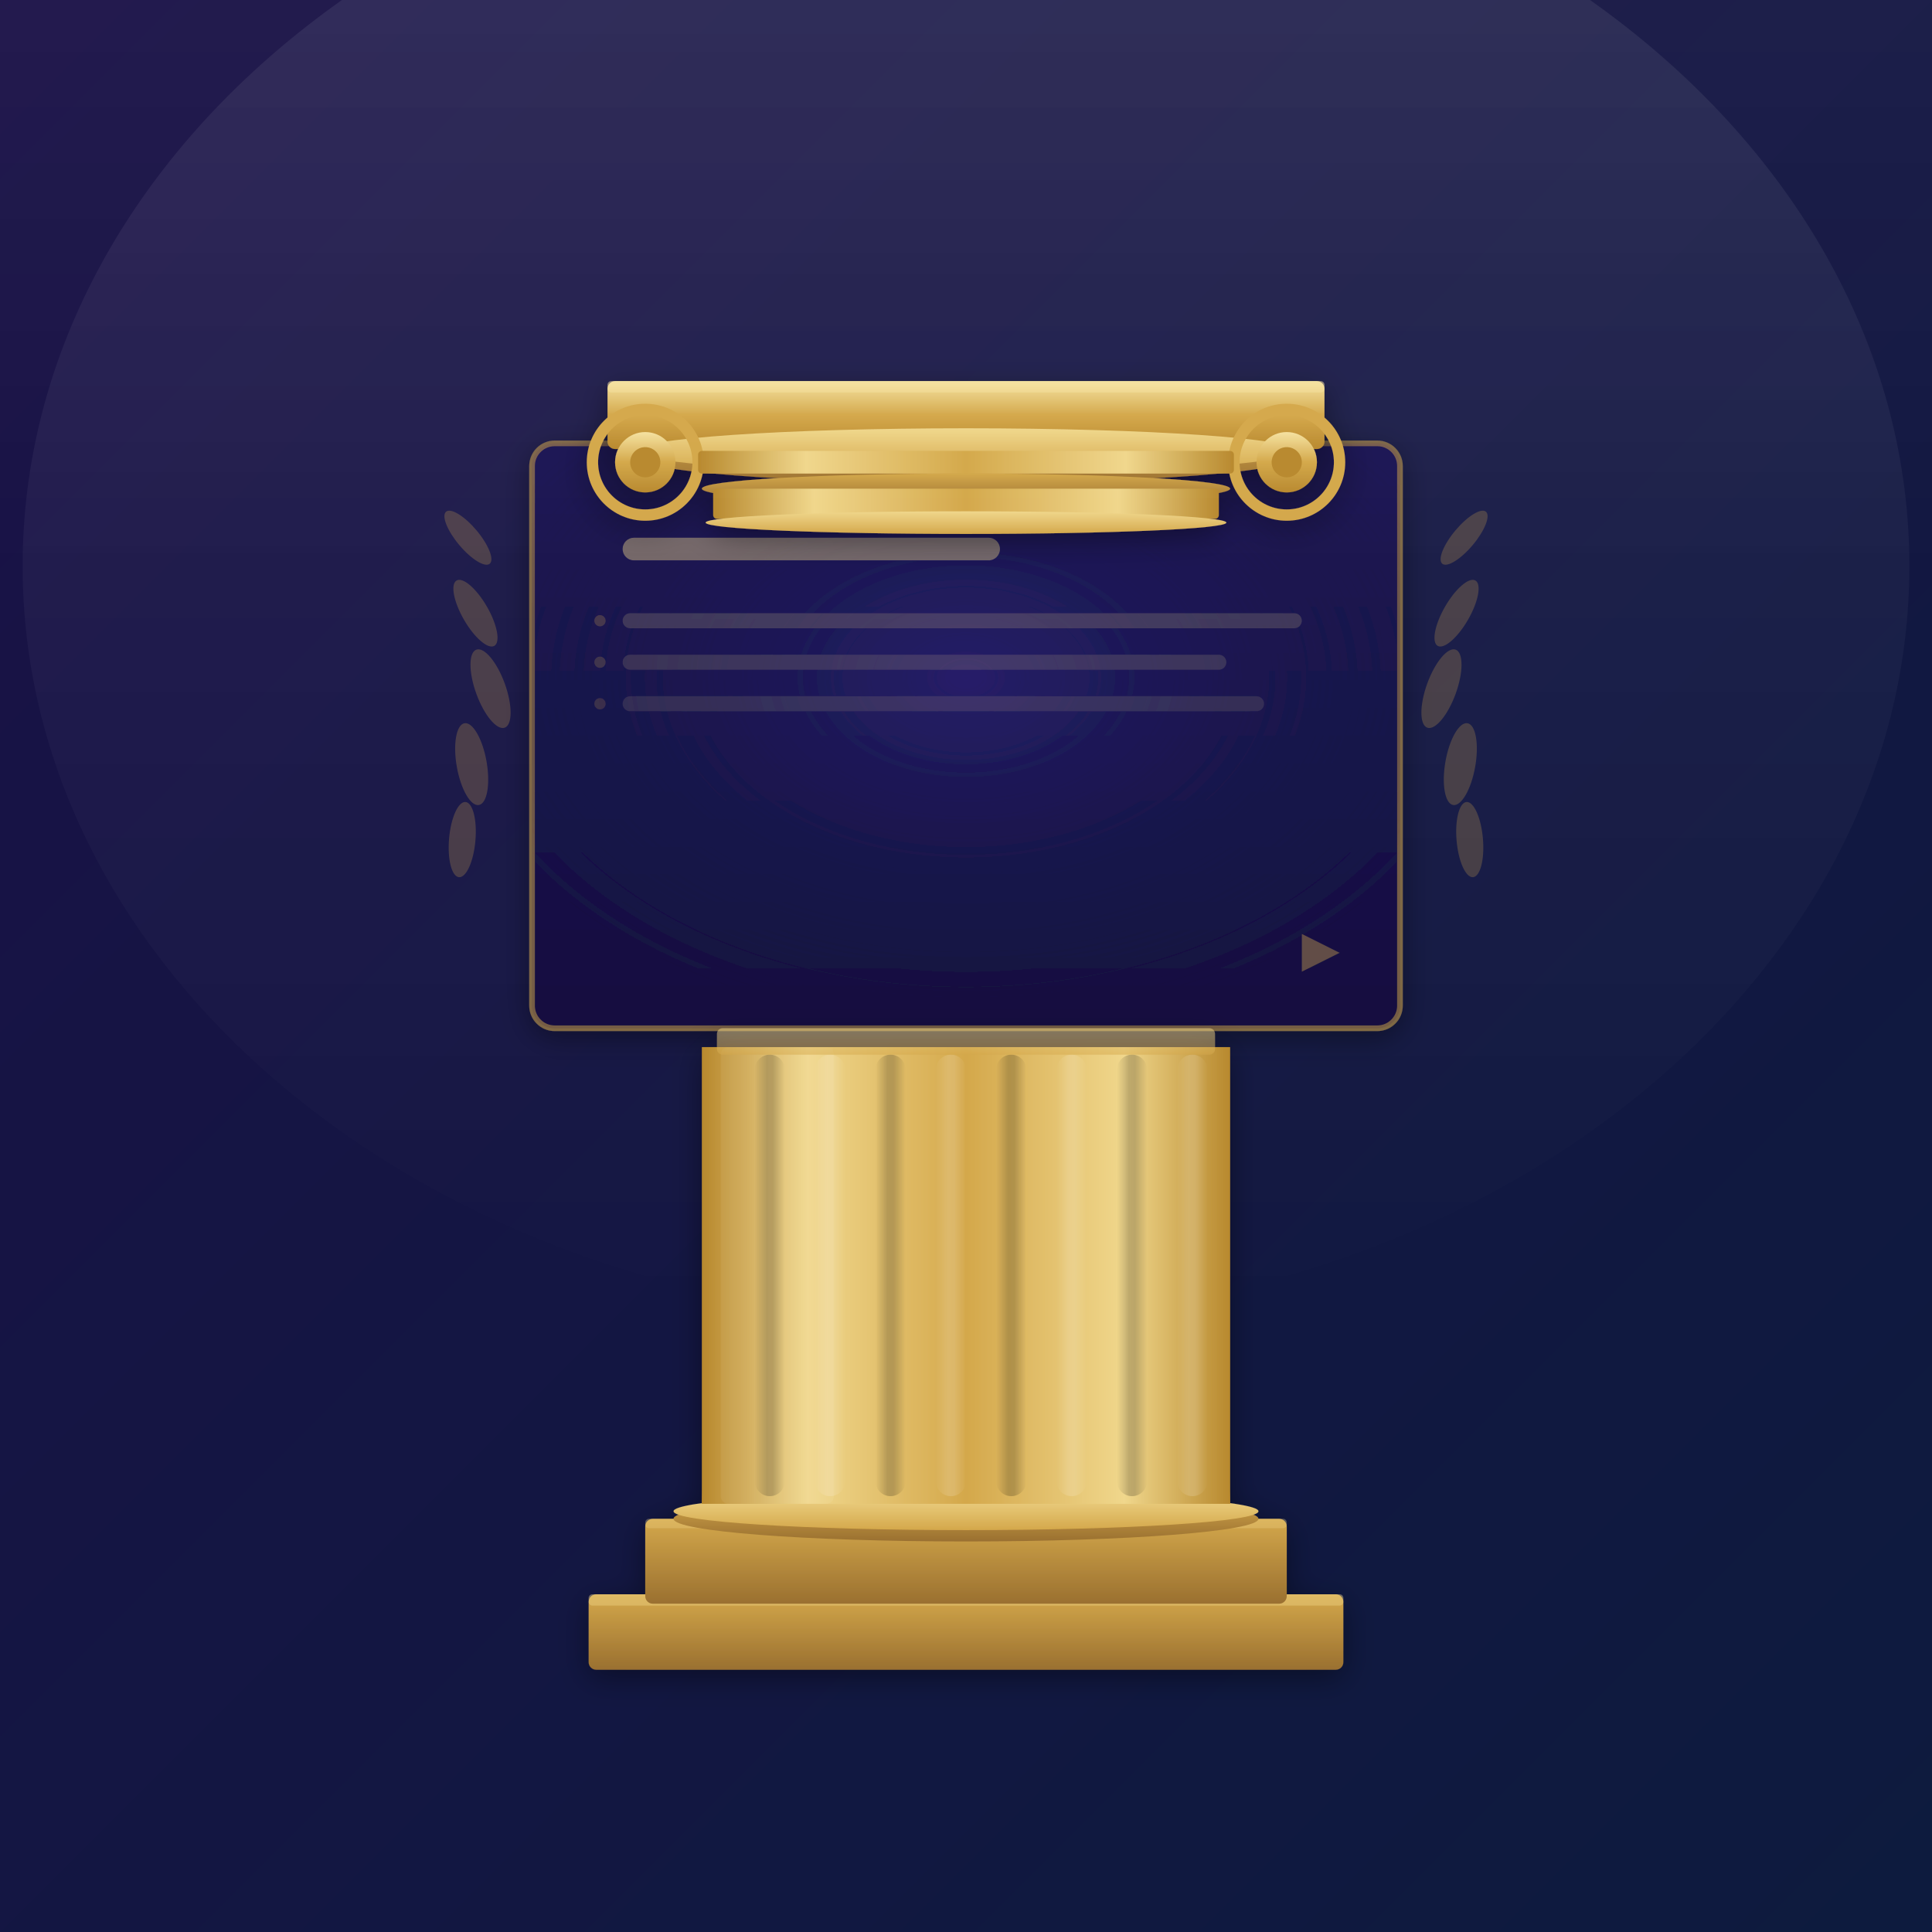
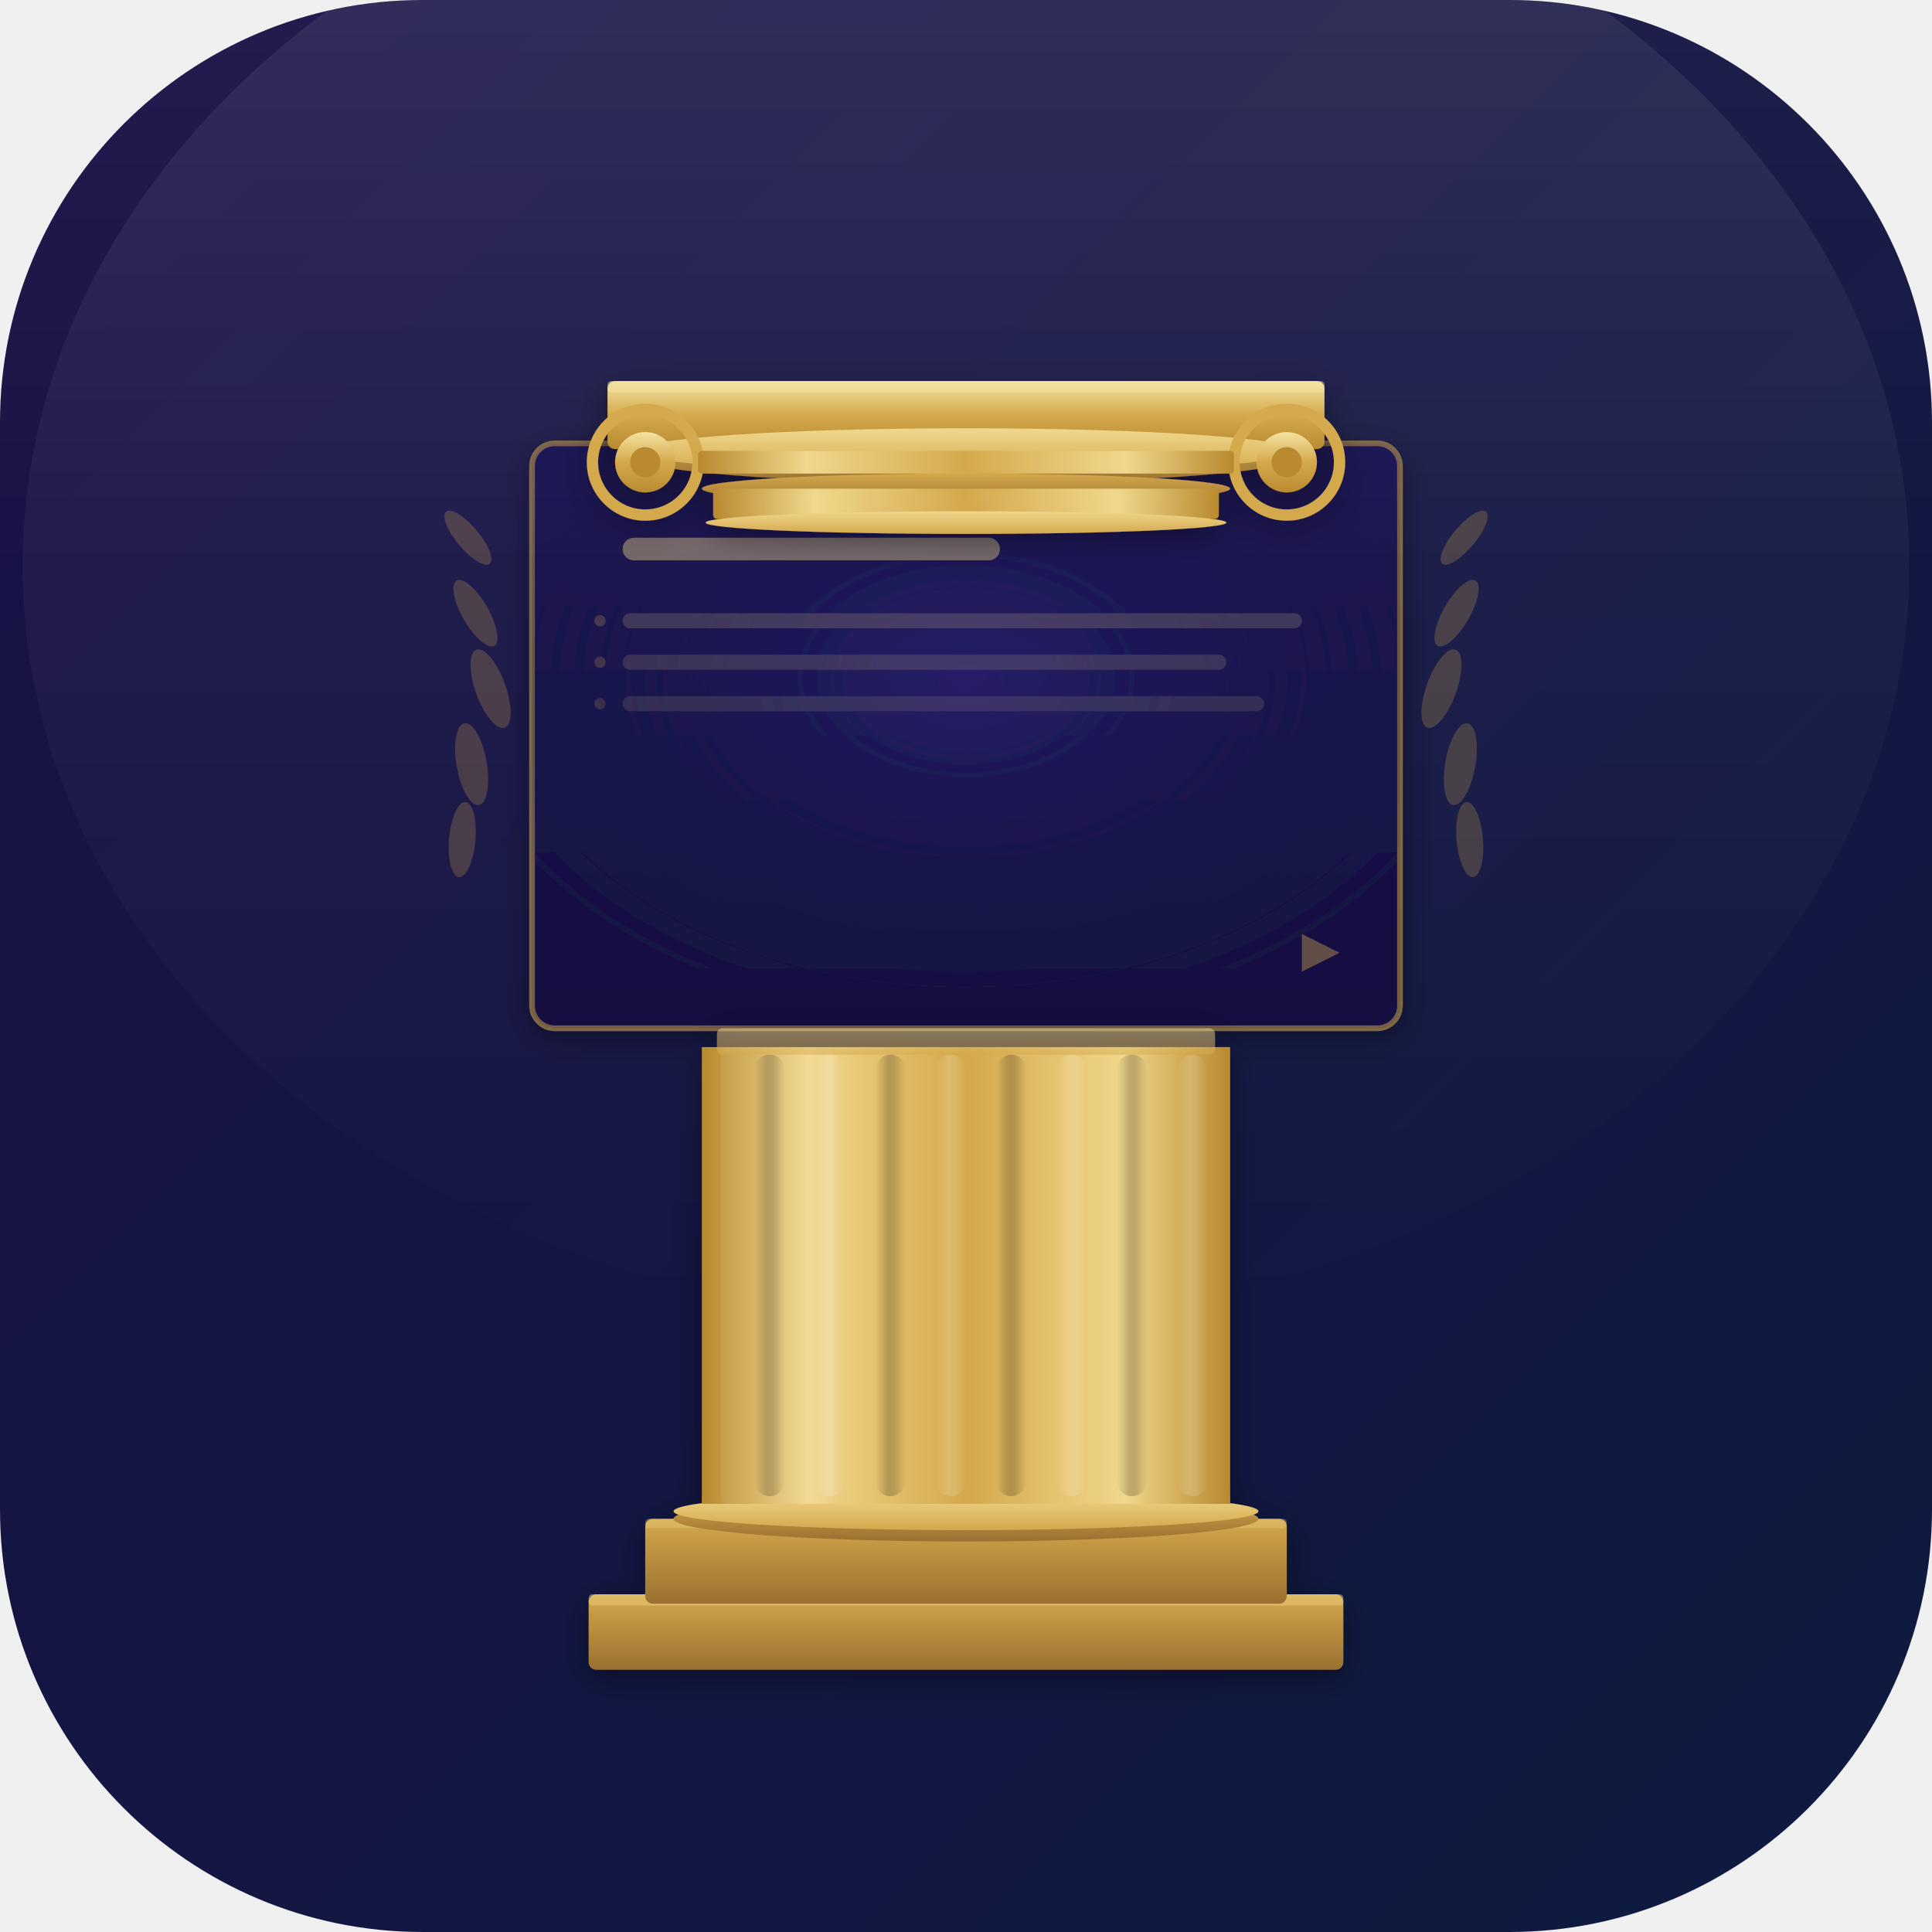
<svg xmlns="http://www.w3.org/2000/svg" viewBox="0 0 1024 1024" width="1024" height="1024">
  <defs>
    <linearGradient id="bg-gradient" x1="0" y1="0" x2="1" y2="1">
      <stop offset="0%" stop-color="#1a1147" />
      <stop offset="100%" stop-color="#0d1b3e" />
    </linearGradient>
    <linearGradient id="gold-gradient" x1="0" y1="0" x2="1" y2="0">
      <stop offset="0%" stop-color="#b8892e" />
      <stop offset="20%" stop-color="#f0d78c" />
      <stop offset="50%" stop-color="#d4a84b" />
      <stop offset="80%" stop-color="#f0d78c" />
      <stop offset="100%" stop-color="#b8892e" />
    </linearGradient>
    <linearGradient id="gold-highlight" x1="0" y1="0" x2="0" y2="1">
      <stop offset="0%" stop-color="#f0d78c" />
      <stop offset="100%" stop-color="#d4a84b" />
    </linearGradient>
    <linearGradient id="gold-shadow" x1="0" y1="0" x2="0" y2="1">
      <stop offset="0%" stop-color="#d4a84b" />
      <stop offset="100%" stop-color="#9a7030" />
    </linearGradient>
    <linearGradient id="capital-gradient" x1="0" y1="0" x2="0" y2="1">
      <stop offset="0%" stop-color="#f5e2a0" />
      <stop offset="50%" stop-color="#d4a84b" />
      <stop offset="100%" stop-color="#b8892e" />
    </linearGradient>
    <linearGradient id="base-gradient" x1="0" y1="0" x2="0" y2="1">
      <stop offset="0%" stop-color="#d4a84b" />
      <stop offset="100%" stop-color="#9a7030" />
    </linearGradient>
    <radialGradient id="slide-glow" cx="0.5" cy="0.4" r="0.6">
      <stop offset="0%" stop-color="#2a2070" stop-opacity="0.8" />
      <stop offset="100%" stop-color="#0d1b3e" stop-opacity="0" />
    </radialGradient>
    <linearGradient id="slide-bg" x1="0" y1="0" x2="0" y2="1">
      <stop offset="0%" stop-color="#1e1555" />
      <stop offset="100%" stop-color="#151040" />
    </linearGradient>
    <filter id="drop-shadow" x="-10%" y="-10%" width="130%" height="130%">
      <feDropShadow dx="0" dy="4" stdDeviation="8" flood-color="#000000" flood-opacity="0.4" />
    </filter>
    <filter id="soft-glow" x="-20%" y="-20%" width="140%" height="140%">
      <feGaussianBlur in="SourceGraphic" stdDeviation="6" result="blur" />
      <feMerge>
        <feMergeNode in="blur" />
        <feMergeNode in="SourceGraphic" />
      </feMerge>
    </filter>
    <linearGradient id="ambient-light" x1="0" y1="0" x2="0" y2="1">
      <stop offset="0%" stop-color="#ffffff" stop-opacity="0.08" />
      <stop offset="100%" stop-color="#ffffff" stop-opacity="0" />
    </linearGradient>
    <linearGradient id="flute-light" x1="0" y1="0" x2="1" y2="0">
      <stop offset="0%" stop-color="#ffffff" stop-opacity="0" />
      <stop offset="40%" stop-color="#ffffff" stop-opacity="0.15" />
      <stop offset="60%" stop-color="#ffffff" stop-opacity="0.15" />
      <stop offset="100%" stop-color="#ffffff" stop-opacity="0" />
    </linearGradient>
    <linearGradient id="flute-shadow" x1="0" y1="0" x2="1" y2="0">
      <stop offset="0%" stop-color="#000000" stop-opacity="0" />
      <stop offset="40%" stop-color="#000000" stop-opacity="0.2" />
      <stop offset="60%" stop-color="#000000" stop-opacity="0.2" />
      <stop offset="100%" stop-color="#000000" stop-opacity="0" />
    </linearGradient>
+     <clipPath id="squircle">
+       <rect width="1024" height="1024" rx="224" ry="224" />
+     </clipPath>
  </defs>
-   <g id="background">
-     <rect width="1024" height="1024" fill="url(#bg-gradient)" />
-     <ellipse cx="512" cy="300" rx="500" ry="400" fill="url(#ambient-light)" />
+   <g clip-path="url(#squircle)">
+     <g id="background">
+       <rect width="1024" height="1024" fill="url(#bg-gradient)" />
+       <ellipse cx="512" cy="300" rx="500" ry="400" fill="url(#ambient-light)" />
+     </g>
+     <g id="content" transform="translate(0, 15)">
+       <g id="slide" filter="url(#drop-shadow)">
+         <rect x="282" y="220" width="460" height="310" rx="12" ry="12" fill="url(#slide-bg)" stroke="#d4a84b" stroke-width="3" stroke-opacity="0.5" />
+         <rect x="282" y="220" width="460" height="310" rx="12" ry="12" fill="url(#slide-glow)" />
+         <g id="slide-content" opacity="0.6">
+           <rect x="330" y="270" width="200" height="12" rx="6" fill="#f0d78c" opacity="0.7" />
+           <rect x="330" y="310" width="360" height="8" rx="4" fill="#f0d78c" opacity="0.3" />
+           <rect x="330" y="332" width="320" height="8" rx="4" fill="#f0d78c" opacity="0.25" />
+           <rect x="330" y="354" width="340" height="8" rx="4" fill="#f0d78c" opacity="0.2" />
+           <circle cx="318" cy="314" r="3" fill="#d4a84b" opacity="0.4" />
+           <circle cx="318" cy="336" r="3" fill="#d4a84b" opacity="0.35" />
+           <circle cx="318" cy="358" r="3" fill="#d4a84b" opacity="0.3" />
+         </g>
+         <polygon points="690,500 690,480 710,490" fill="#d4a84b" opacity="0.4" />
+       </g>
+       <g id="column" filter="url(#drop-shadow)">
+         <g id="column-base">
+           <rect x="312" y="830" width="400" height="40" rx="4" fill="url(#base-gradient)" />
+           <rect x="312" y="830" width="400" height="6" rx="2" fill="#f0d78c" opacity="0.4" />
+           <rect x="342" y="790" width="340" height="45" rx="4" fill="url(#base-gradient)" />
+           <rect x="342" y="790" width="340" height="5" rx="2" fill="#f0d78c" opacity="0.3" />
+           <ellipse cx="512" cy="790" rx="155" ry="12" fill="url(#gold-shadow)" />
+           <ellipse cx="512" cy="786" rx="155" ry="10" fill="url(#gold-highlight)" />
+         </g>
+         <g id="column-shaft">
+           <polygon points="372,540 372,782 652,782 652,540" fill="url(#gold-gradient)" />
+           <polygon points="382,540 372,782 652,782 642,540" fill="url(#gold-gradient)" />
+           <rect x="400" y="544" width="16" height="234" rx="8" fill="url(#flute-shadow)" />
+           <rect x="432" y="544" width="16" height="234" rx="8" fill="url(#flute-light)" />
+           <rect x="464" y="544" width="16" height="234" rx="8" fill="url(#flute-shadow)" />
+           <rect x="496" y="544" width="16" height="234" rx="8" fill="url(#flute-light)" />
+           <rect x="528" y="544" width="16" height="234" rx="8" fill="url(#flute-shadow)" />
+           <rect x="560" y="544" width="16" height="234" rx="8" fill="url(#flute-light)" />
+           <rect x="592" y="544" width="16" height="234" rx="8" fill="url(#flute-shadow)" />
+           <rect x="624" y="544" width="16" height="234" rx="8" fill="url(#flute-light)" />
+           <rect x="382" y="540" width="60" height="242" fill="#ffffff" opacity="0.06" rx="4" />
+         </g>
+         <g id="column-capital">
+           <rect x="322" y="187" width="380" height="36" rx="4" fill="url(#capital-gradient)" />
+           <rect x="322" y="187" width="380" height="6" rx="2" fill="#f5e2a0" opacity="0.5" />
+           <ellipse cx="512" cy="227" rx="175" ry="14" fill="url(#gold-shadow)" />
+           <ellipse cx="512" cy="224" rx="175" ry="12" fill="url(#gold-highlight)" />
+           <circle cx="342" cy="230" r="28" fill="none" stroke="#d4a84b" stroke-width="6" />
+           <circle cx="342" cy="230" r="16" fill="url(#capital-gradient)" />
+           <circle cx="342" cy="230" r="8" fill="#b8892e" />
+           <circle cx="682" cy="230" r="28" fill="none" stroke="#d4a84b" stroke-width="6" />
+           <circle cx="682" cy="230" r="16" fill="url(#capital-gradient)" />
+           <circle cx="682" cy="230" r="8" fill="#b8892e" />
+           <rect x="370" y="224" width="284" height="12" rx="2" fill="url(#gold-gradient)" />
+           <ellipse cx="512" cy="244" rx="140" ry="8" fill="url(#gold-shadow)" />
+           <rect x="378" y="244" width="268" height="16" rx="2" fill="url(#gold-gradient)" />
+           <ellipse cx="512" cy="262" rx="138" ry="6" fill="url(#gold-highlight)" />
+         </g>
+         <rect x="380" y="530" width="264" height="14" rx="3" fill="url(#gold-highlight)" opacity="0.5" />
+       </g>
+       <g id="laurel-accent" opacity="0.25">
+         <ellipse cx="260" cy="350" rx="8" ry="22" fill="#d4a84b" transform="rotate(-20, 260, 350)" />
+         <ellipse cx="252" cy="310" rx="7" ry="20" fill="#d4a84b" transform="rotate(-30, 252, 310)" />
+         <ellipse cx="248" cy="270" rx="6" ry="18" fill="#d4a84b" transform="rotate(-40, 248, 270)" />
+         <ellipse cx="250" cy="390" rx="8" ry="22" fill="#d4a84b" transform="rotate(-10, 250, 390)" />
+         <ellipse cx="245" cy="430" rx="7" ry="20" fill="#d4a84b" transform="rotate(5, 245, 430)" />
+         <ellipse cx="764" cy="350" rx="8" ry="22" fill="#d4a84b" transform="rotate(20, 764, 350)" />
+         <ellipse cx="772" cy="310" rx="7" ry="20" fill="#d4a84b" transform="rotate(30, 772, 310)" />
+         <ellipse cx="776" cy="270" rx="6" ry="18" fill="#d4a84b" transform="rotate(40, 776, 270)" />
+         <ellipse cx="774" cy="390" rx="8" ry="22" fill="#d4a84b" transform="rotate(10, 774, 390)" />
+         <ellipse cx="779" cy="430" rx="7" ry="20" fill="#d4a84b" transform="rotate(-5, 779, 430)" />
+       </g>
+     </g>
+     <rect x="0" y="0" width="1024" height="300" fill="url(#ambient-light)" opacity="0.5" />
  </g>
-   <g id="content" transform="translate(0, 15)">
-     <g id="slide" filter="url(#drop-shadow)">
-       <rect x="282" y="220" width="460" height="310" rx="12" ry="12" fill="url(#slide-bg)" stroke="#d4a84b" stroke-width="3" stroke-opacity="0.5" />
-       <rect x="282" y="220" width="460" height="310" rx="12" ry="12" fill="url(#slide-glow)" />
-       <g id="slide-content" opacity="0.6">
-         <rect x="330" y="270" width="200" height="12" rx="6" fill="#f0d78c" opacity="0.7" />
-         <rect x="330" y="310" width="360" height="8" rx="4" fill="#f0d78c" opacity="0.3" />
-         <rect x="330" y="332" width="320" height="8" rx="4" fill="#f0d78c" opacity="0.25" />
-         <rect x="330" y="354" width="340" height="8" rx="4" fill="#f0d78c" opacity="0.2" />
-         <circle cx="318" cy="314" r="3" fill="#d4a84b" opacity="0.4" />
-         <circle cx="318" cy="336" r="3" fill="#d4a84b" opacity="0.35" />
-         <circle cx="318" cy="358" r="3" fill="#d4a84b" opacity="0.3" />
-       </g>
-       <polygon points="690,500 690,480 710,490" fill="#d4a84b" opacity="0.4" />
-     </g>
-     <g id="column" filter="url(#drop-shadow)">
-       <g id="column-base">
-         <rect x="312" y="830" width="400" height="40" rx="4" fill="url(#base-gradient)" />
-         <rect x="312" y="830" width="400" height="6" rx="2" fill="#f0d78c" opacity="0.4" />
-         <rect x="342" y="790" width="340" height="45" rx="4" fill="url(#base-gradient)" />
-         <rect x="342" y="790" width="340" height="5" rx="2" fill="#f0d78c" opacity="0.3" />
-         <ellipse cx="512" cy="790" rx="155" ry="12" fill="url(#gold-shadow)" />
-         <ellipse cx="512" cy="786" rx="155" ry="10" fill="url(#gold-highlight)" />
-       </g>
-       <g id="column-shaft">
-         <polygon points="372,540 372,782 652,782 652,540" fill="url(#gold-gradient)" />
-         <polygon points="382,540 372,782 652,782 642,540" fill="url(#gold-gradient)" />
-         <rect x="400" y="544" width="16" height="234" rx="8" fill="url(#flute-shadow)" />
-         <rect x="432" y="544" width="16" height="234" rx="8" fill="url(#flute-light)" />
-         <rect x="464" y="544" width="16" height="234" rx="8" fill="url(#flute-shadow)" />
-         <rect x="496" y="544" width="16" height="234" rx="8" fill="url(#flute-light)" />
-         <rect x="528" y="544" width="16" height="234" rx="8" fill="url(#flute-shadow)" />
-         <rect x="560" y="544" width="16" height="234" rx="8" fill="url(#flute-light)" />
-         <rect x="592" y="544" width="16" height="234" rx="8" fill="url(#flute-shadow)" />
-         <rect x="624" y="544" width="16" height="234" rx="8" fill="url(#flute-light)" />
-         <rect x="382" y="540" width="60" height="242" fill="#ffffff" opacity="0.06" rx="4" />
-       </g>
-       <g id="column-capital">
-         <rect x="322" y="187" width="380" height="36" rx="4" fill="url(#capital-gradient)" />
-         <rect x="322" y="187" width="380" height="6" rx="2" fill="#f5e2a0" opacity="0.5" />
-         <ellipse cx="512" cy="227" rx="175" ry="14" fill="url(#gold-shadow)" />
-         <ellipse cx="512" cy="224" rx="175" ry="12" fill="url(#gold-highlight)" />
-         <circle cx="342" cy="230" r="28" fill="none" stroke="#d4a84b" stroke-width="6" />
-         <circle cx="342" cy="230" r="16" fill="url(#capital-gradient)" />
-         <circle cx="342" cy="230" r="8" fill="#b8892e" />
-         <circle cx="682" cy="230" r="28" fill="none" stroke="#d4a84b" stroke-width="6" />
-         <circle cx="682" cy="230" r="16" fill="url(#capital-gradient)" />
-         <circle cx="682" cy="230" r="8" fill="#b8892e" />
-         <rect x="370" y="224" width="284" height="12" rx="2" fill="url(#gold-gradient)" />
-         <ellipse cx="512" cy="244" rx="140" ry="8" fill="url(#gold-shadow)" />
-         <rect x="378" y="244" width="268" height="16" rx="2" fill="url(#gold-gradient)" />
-         <ellipse cx="512" cy="262" rx="138" ry="6" fill="url(#gold-highlight)" />
-       </g>
-       <rect x="380" y="530" width="264" height="14" rx="3" fill="url(#gold-highlight)" opacity="0.5" />
-     </g>
-     <g id="laurel-accent" opacity="0.25">
-       <ellipse cx="260" cy="350" rx="8" ry="22" fill="#d4a84b" transform="rotate(-20, 260, 350)" />
-       <ellipse cx="252" cy="310" rx="7" ry="20" fill="#d4a84b" transform="rotate(-30, 252, 310)" />
-       <ellipse cx="248" cy="270" rx="6" ry="18" fill="#d4a84b" transform="rotate(-40, 248, 270)" />
-       <ellipse cx="250" cy="390" rx="8" ry="22" fill="#d4a84b" transform="rotate(-10, 250, 390)" />
-       <ellipse cx="245" cy="430" rx="7" ry="20" fill="#d4a84b" transform="rotate(5, 245, 430)" />
-       <ellipse cx="764" cy="350" rx="8" ry="22" fill="#d4a84b" transform="rotate(20, 764, 350)" />
-       <ellipse cx="772" cy="310" rx="7" ry="20" fill="#d4a84b" transform="rotate(30, 772, 310)" />
-       <ellipse cx="776" cy="270" rx="6" ry="18" fill="#d4a84b" transform="rotate(40, 776, 270)" />
-       <ellipse cx="774" cy="390" rx="8" ry="22" fill="#d4a84b" transform="rotate(10, 774, 390)" />
-       <ellipse cx="779" cy="430" rx="7" ry="20" fill="#d4a84b" transform="rotate(-5, 779, 430)" />
-     </g>
-   </g>
-   <rect x="0" y="0" width="1024" height="300" fill="url(#ambient-light)" opacity="0.5" />
</svg>
